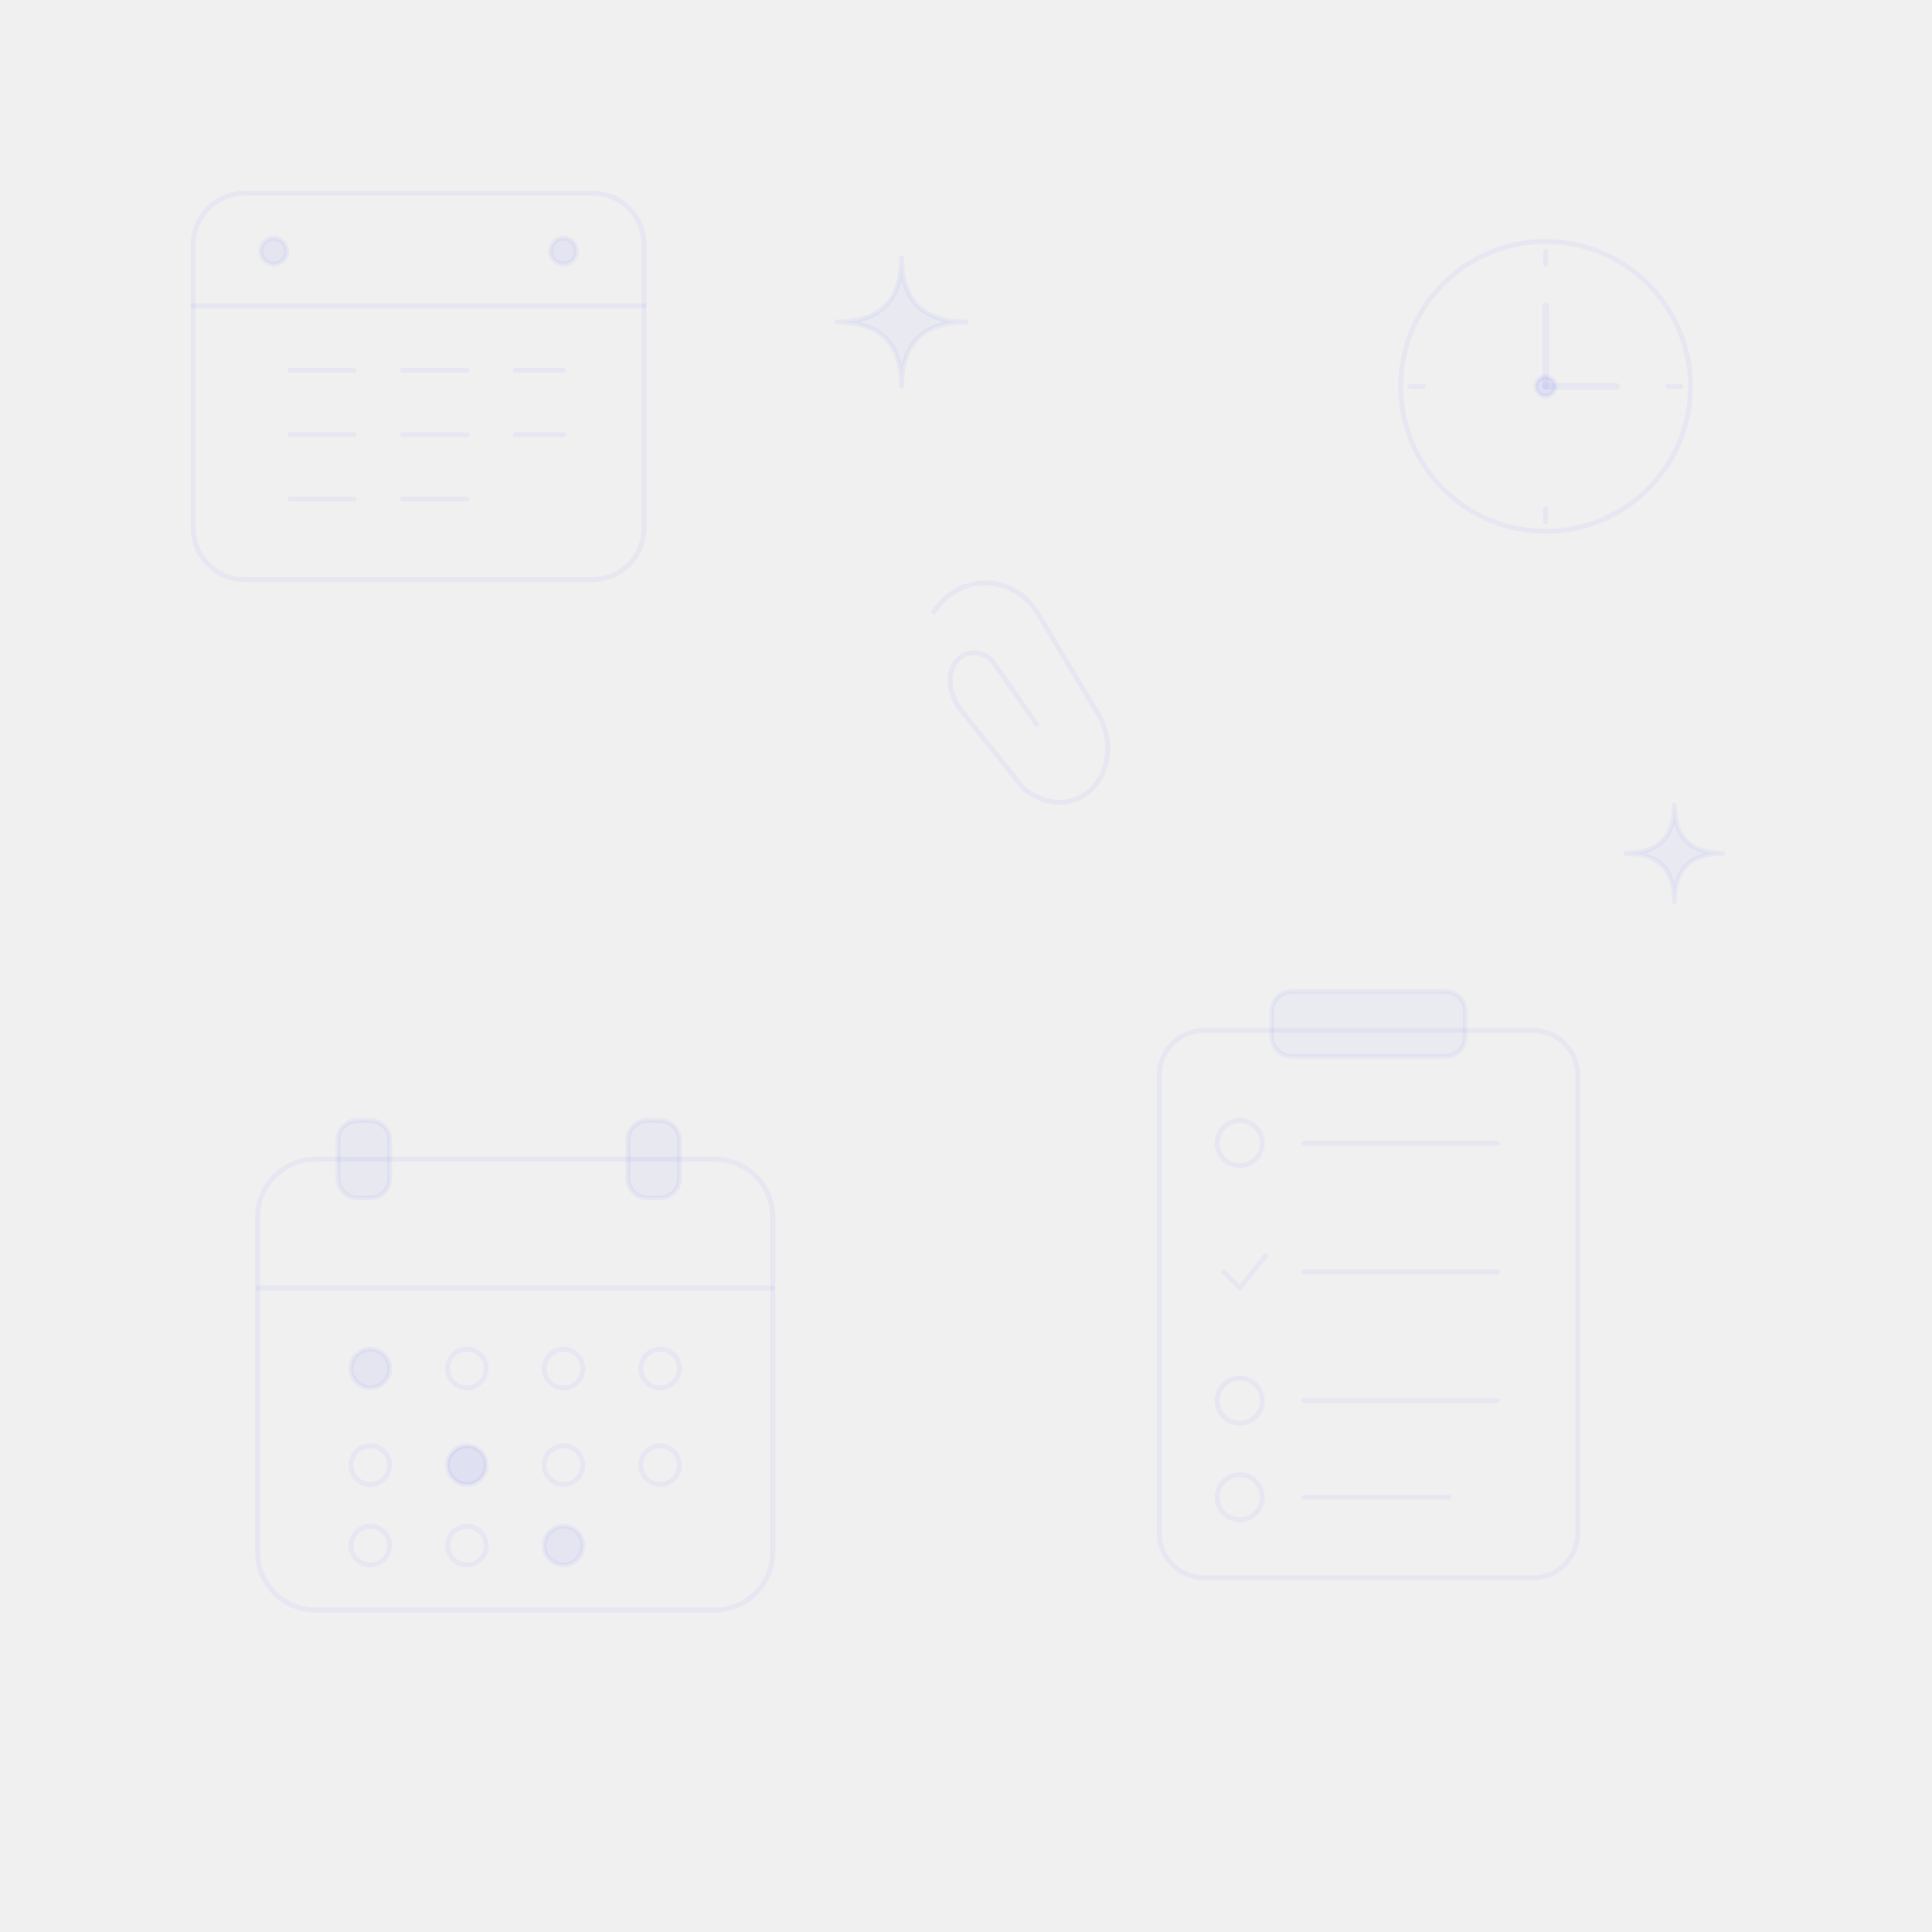
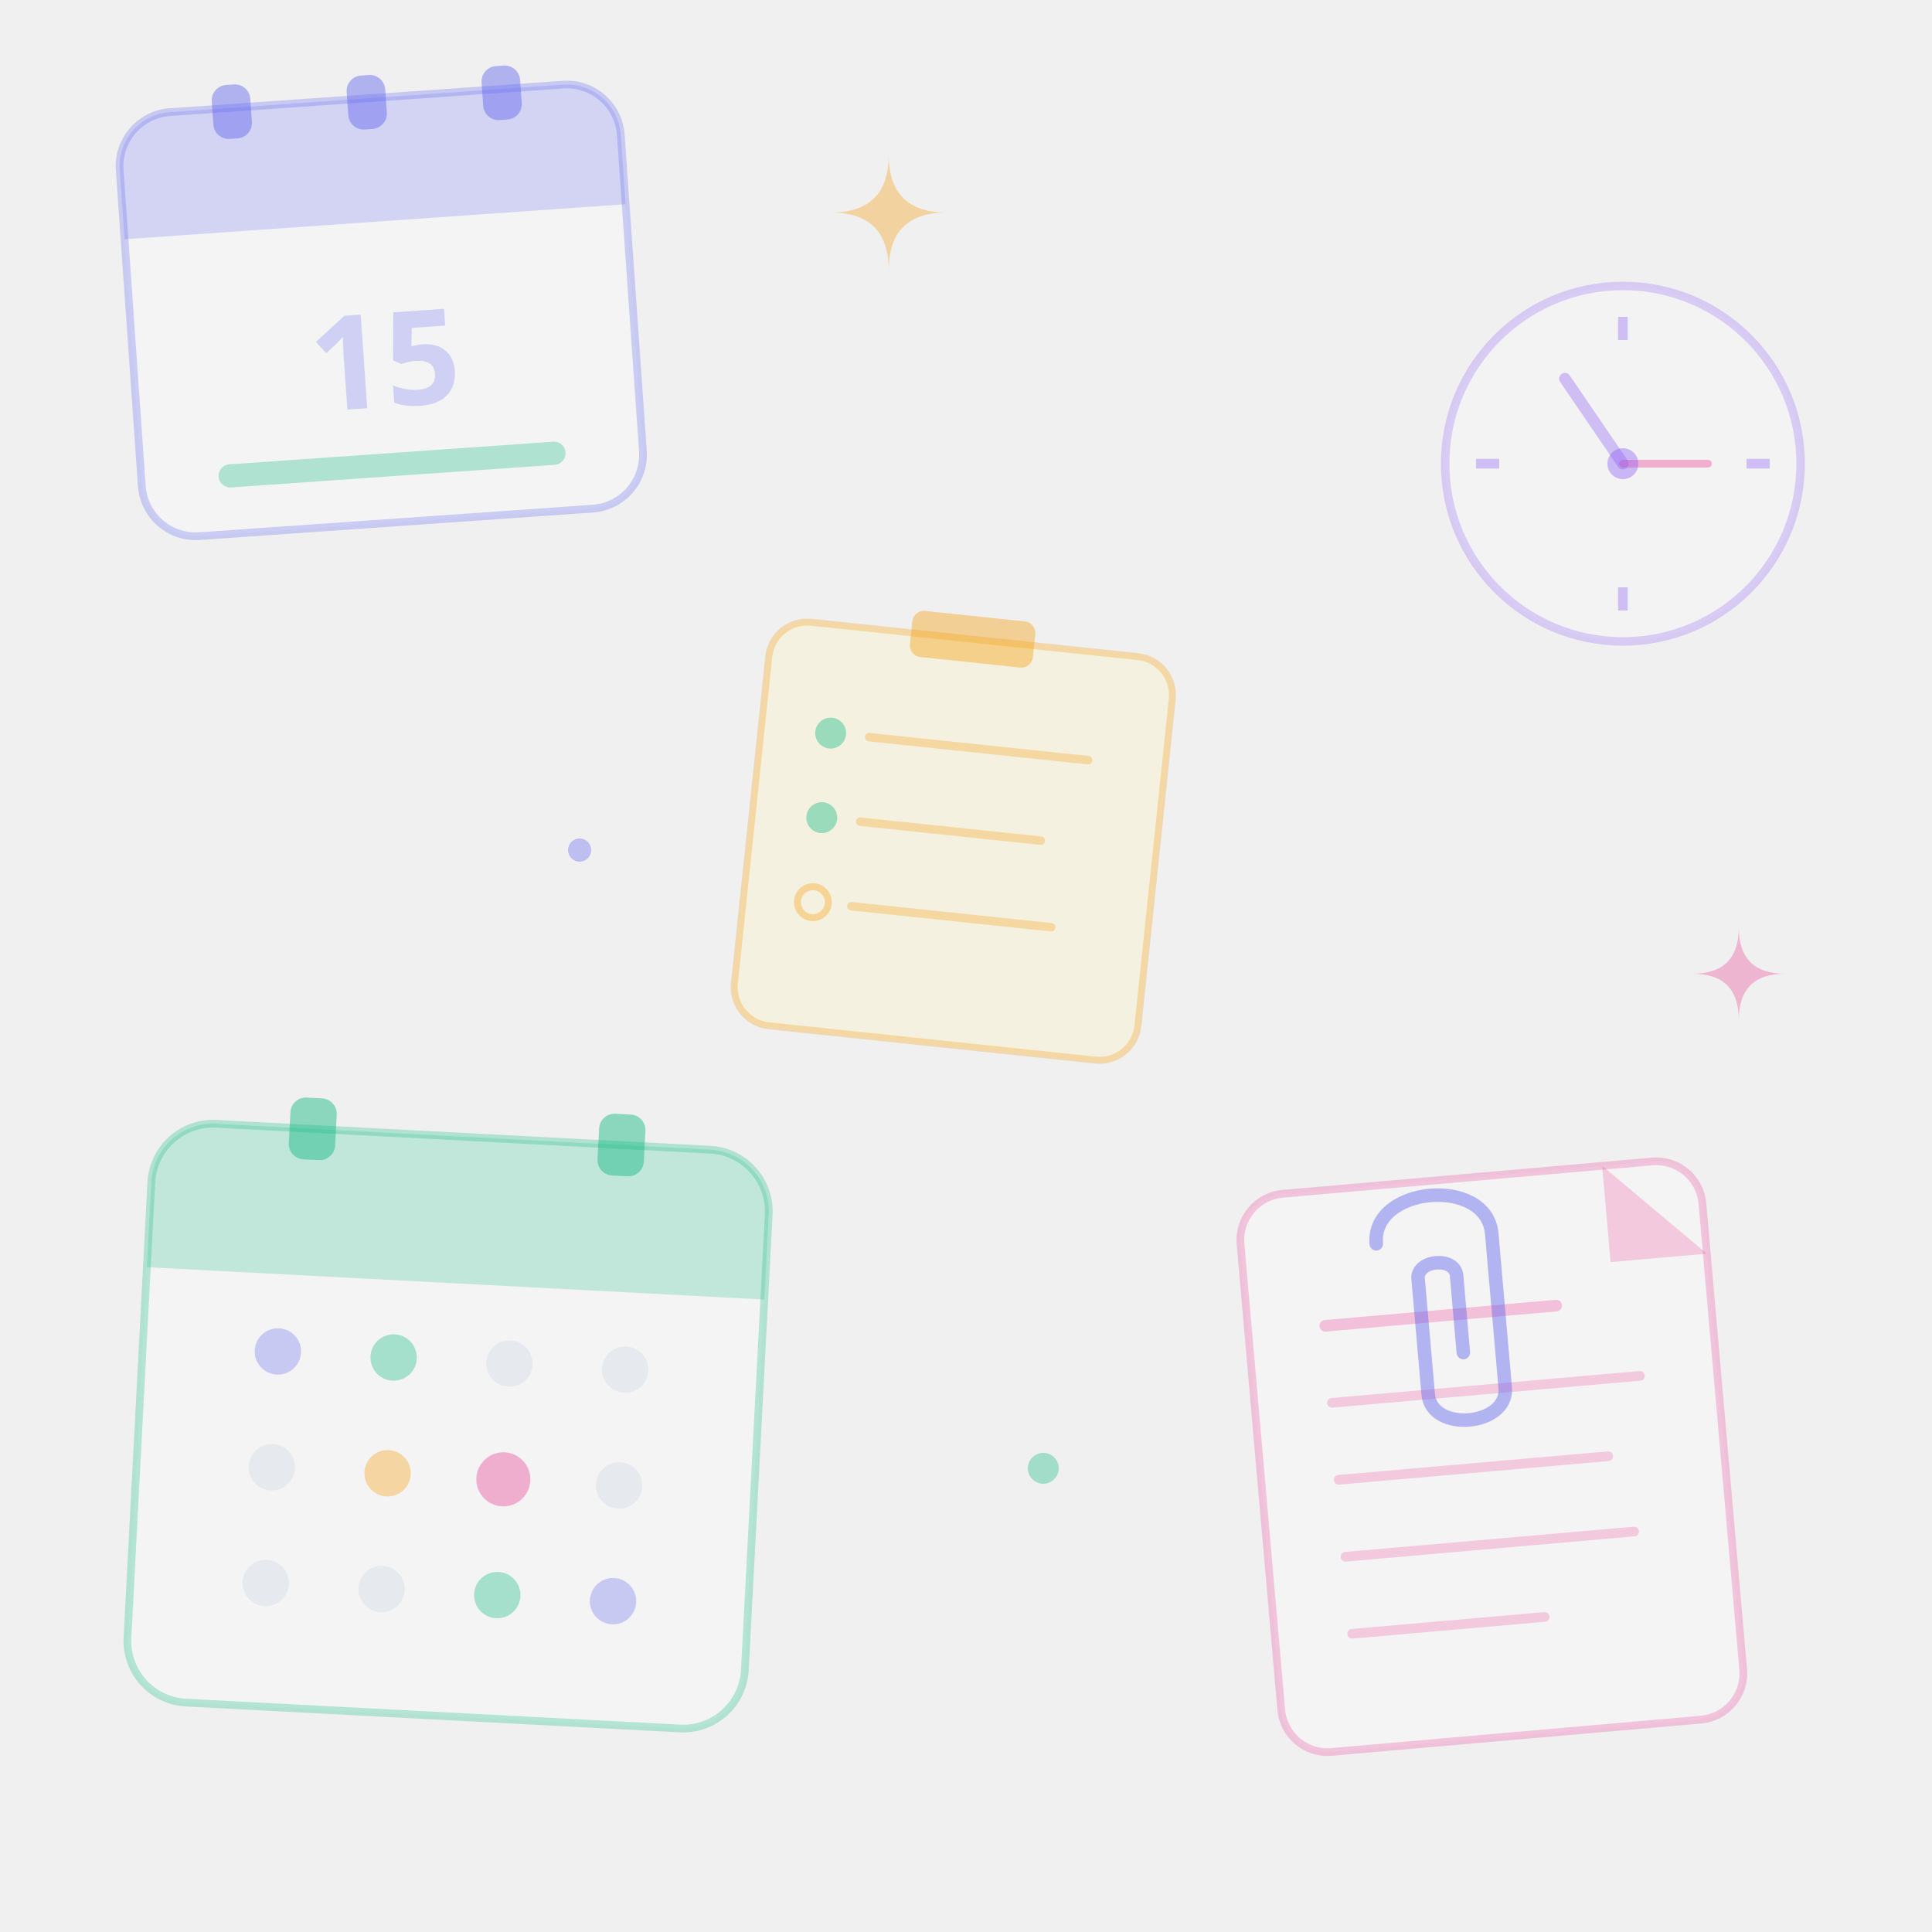
- <svg xmlns="http://www.w3.org/2000/svg" width="600" height="600" viewBox="0 0 600 600" fill="none">
-   <g stroke="#6366f1" stroke-width="1.5" stroke-opacity="0.07" stroke-linecap="round" stroke-linejoin="round">
-     <rect x="60" y="60" width="140" height="120" rx="16" fill="none" />
-     <line x1="60" y1="95" x2="200" y2="95" />
-     <circle cx="85" cy="78" r="4" fill="#6366f1" fill-opacity="0.08" />
-     <circle cx="175" cy="78" r="4" fill="#6366f1" fill-opacity="0.08" />
-     <line x1="90" y1="115" x2="110" y2="115" />
-     <line x1="125" y1="115" x2="145" y2="115" />
-     <line x1="160" y1="115" x2="175" y2="115" />
-     <line x1="90" y1="135" x2="110" y2="135" />
-     <line x1="125" y1="135" x2="145" y2="135" />
-     <line x1="160" y1="135" x2="175" y2="135" />
-     <line x1="90" y1="155" x2="110" y2="155" />
-     <line x1="125" y1="155" x2="145" y2="155" />
-     <circle cx="480" cy="120" r="45" fill="none" />
-     <line x1="480" y1="120" x2="480" y2="95" stroke-width="2" />
-     <line x1="480" y1="120" x2="502" y2="120" stroke-width="2" />
-     <circle cx="480" cy="120" r="3" fill="#6366f1" fill-opacity="0.12" />
-     <line x1="480" y1="78" x2="480" y2="82" />
-     <line x1="480" y1="158" x2="480" y2="162" />
-     <line x1="438" y1="120" x2="442" y2="120" />
-     <line x1="518" y1="120" x2="522" y2="120" />
-     <rect x="360" y="320" width="130" height="170" rx="14" fill="none" />
-     <rect x="395" y="308" width="60" height="20" rx="6" fill="#6366f1" fill-opacity="0.04" />
-     <circle cx="385" cy="355" r="7" fill="none" />
-     <line x1="405" y1="355" x2="465" y2="355" />
-     <path d="M 380 395 L 385 400 L 393 390" />
-     <line x1="405" y1="395" x2="465" y2="395" />
-     <circle cx="385" cy="435" r="7" fill="none" />
-     <line x1="405" y1="435" x2="465" y2="435" />
-     <circle cx="385" cy="465" r="7" fill="none" />
-     <line x1="405" y1="465" x2="450" y2="465" />
-     <rect x="80" y="360" width="160" height="140" rx="18" fill="none" />
-     <line x1="80" y1="400" x2="240" y2="400" />
-     <rect x="105" y="348" width="16" height="24" rx="6" fill="#6366f1" fill-opacity="0.06" />
-     <rect x="195" y="348" width="16" height="24" rx="6" fill="#6366f1" fill-opacity="0.06" />
-     <circle cx="115" cy="425" r="6" fill="#6366f1" fill-opacity="0.08" />
-     <circle cx="145" cy="425" r="6" fill="none" />
-     <circle cx="175" cy="425" r="6" fill="none" />
-     <circle cx="205" cy="425" r="6" fill="none" />
-     <circle cx="115" cy="455" r="6" fill="none" />
-     <circle cx="145" cy="455" r="6" fill="#6366f1" fill-opacity="0.12" />
-     <circle cx="175" cy="455" r="6" fill="none" />
-     <circle cx="205" cy="455" r="6" fill="none" />
-     <circle cx="115" cy="480" r="6" fill="none" />
-     <circle cx="145" cy="480" r="6" fill="none" />
-     <circle cx="175" cy="480" r="6" fill="#6366f1" fill-opacity="0.08" />
-     <path d="M 290 190 C 298 178 314 178 322 190 L 340 220 C 352 238 335 258 318 245 L 298 220 C 290 208 300 198 308 205 L 322 225" />
-     <path d="M 280 80 Q 280 100 260 100 Q 280 100 280 120 Q 280 100 300 100 Q 280 100 280 80 Z" fill="#6366f1" fill-opacity="0.05" />
-     <path d="M 520 250 Q 520 265 505 265 Q 520 265 520 280 Q 520 265 535 265 Q 520 265 520 250 Z" fill="#6366f1" fill-opacity="0.05" />
+ <svg xmlns="http://www.w3.org/2000/svg" width="500" height="500" viewBox="0 0 500 500" fill="none">
+   <g transform="translate(30, 30) rotate(-4)">
+     <rect width="130" height="110" rx="14" fill="#ffffff" fill-opacity="0.25" stroke="#6366f1" stroke-width="2" stroke-opacity="0.28" />
+     <path d="M 0 14 C 0 6.268 6.268 0 14 0 L 116 0 C 123.732 0 130 6.268 130 14 L 130 32 L 0 32 Z" fill="#6366f1" fill-opacity="0.22" />
+     <rect x="25" y="-6" width="10" height="14" rx="4" fill="#6366f1" fill-opacity="0.45" />
+     <rect x="60" y="-6" width="10" height="14" rx="4" fill="#6366f1" fill-opacity="0.45" />
+     <rect x="95" y="-6" width="10" height="14" rx="4" fill="#6366f1" fill-opacity="0.45" />
+     <text x="65" y="80" font-family="system-ui, sans-serif" font-size="34" font-weight="900" fill="#6366f1" fill-opacity="0.25" text-anchor="middle">15</text>
+     <rect x="20" y="92" width="90" height="6" rx="3" fill="#10b981" fill-opacity="0.3" />
  </g>
+   <g transform="translate(370, 70)">
+     <circle cx="50" cy="50" r="46" fill="#ffffff" fill-opacity="0.2" stroke="#8b5cf6" stroke-width="2.2" stroke-opacity="0.26" />
+     <line x1="50" y1="12" x2="50" y2="18" stroke="#8b5cf6" stroke-width="2.5" stroke-opacity="0.35" />
+     <line x1="50" y1="82" x2="50" y2="88" stroke="#8b5cf6" stroke-width="2.5" stroke-opacity="0.35" />
+     <line x1="12" y1="50" x2="18" y2="50" stroke="#8b5cf6" stroke-width="2.5" stroke-opacity="0.35" />
+     <line x1="82" y1="50" x2="88" y2="50" stroke="#8b5cf6" stroke-width="2.5" stroke-opacity="0.35" />
+     <line x1="50" y1="50" x2="35" y2="28" stroke="#8b5cf6" stroke-width="3" stroke-linecap="round" stroke-opacity="0.35" />
+     <line x1="50" y1="50" x2="72" y2="50" stroke="#ec4899" stroke-width="2" stroke-linecap="round" stroke-opacity="0.4" />
+     <circle cx="50" cy="50" r="4" fill="#8b5cf6" fill-opacity="0.4" />
+   </g>
+   <g transform="translate(200, 160) rotate(6)">
+     <rect width="105" height="105" rx="10" fill="#fef3c7" fill-opacity="0.35" stroke="#f59e0b" stroke-width="1.8" stroke-opacity="0.3" />
+     <rect x="36" y="-6" width="32" height="12" rx="3" fill="#f59e0b" fill-opacity="0.4" />
+     <circle cx="18" cy="28" r="4" fill="#10b981" fill-opacity="0.4" />
+     <line x1="28" y1="28" x2="85" y2="28" stroke="#f59e0b" stroke-width="2.2" stroke-opacity="0.3" stroke-linecap="round" />
+     <circle cx="18" cy="50" r="4" fill="#10b981" fill-opacity="0.4" />
+     <line x1="28" y1="50" x2="75" y2="50" stroke="#f59e0b" stroke-width="2.2" stroke-opacity="0.3" stroke-linecap="round" />
+     <circle cx="18" cy="72" r="4" stroke="#f59e0b" stroke-width="1.8" stroke-opacity="0.35" fill="none" />
+     <line x1="28" y1="72" x2="80" y2="72" stroke="#f59e0b" stroke-width="2.2" stroke-opacity="0.3" stroke-linecap="round" />
+   </g>
+   <g transform="translate(40, 290) rotate(3)">
+     <rect width="160" height="150" rx="16" fill="#ffffff" fill-opacity="0.25" stroke="#10b981" stroke-width="2" stroke-opacity="0.28" />
+     <path d="M 0 16 C 0 7.163 7.163 0 16 0 L 144 0 C 152.837 0 160 7.163 160 16 L 160 38 L 0 38 Z" fill="#10b981" fill-opacity="0.22" />
+     <rect x="35" y="-8" width="12" height="16" rx="4" fill="#10b981" fill-opacity="0.45" />
+     <rect x="115" y="-8" width="12" height="16" rx="4" fill="#10b981" fill-opacity="0.45" />
+     <circle cx="35" cy="58" r="6" fill="#6366f1" fill-opacity="0.3" />
+     <circle cx="65" cy="58" r="6" fill="#10b981" fill-opacity="0.35" />
+     <circle cx="95" cy="58" r="6" fill="#cbd5e1" fill-opacity="0.35" />
+     <circle cx="125" cy="58" r="6" fill="#cbd5e1" fill-opacity="0.35" />
+     <circle cx="35" cy="88" r="6" fill="#cbd5e1" fill-opacity="0.35" />
+     <circle cx="65" cy="88" r="6" fill="#f59e0b" fill-opacity="0.35" />
+     <circle cx="95" cy="88" r="7" fill="#ec4899" fill-opacity="0.4" />
+     <circle cx="125" cy="88" r="6" fill="#cbd5e1" fill-opacity="0.35" />
+     <circle cx="35" cy="118" r="6" fill="#cbd5e1" fill-opacity="0.35" />
+     <circle cx="65" cy="118" r="6" fill="#cbd5e1" fill-opacity="0.35" />
+     <circle cx="95" cy="118" r="6" fill="#10b981" fill-opacity="0.35" />
+     <circle cx="125" cy="118" r="6" fill="#6366f1" fill-opacity="0.3" />
+   </g>
+   <g transform="translate(320, 310) rotate(-5)">
+     <rect width="120" height="145" rx="12" fill="#ffffff" fill-opacity="0.25" stroke="#ec4899" stroke-width="2" stroke-opacity="0.28" />
+     <path d="M 95 0 L 120 25 L 95 25 Z" fill="#ec4899" fill-opacity="0.25" />
+     <line x1="20" y1="35" x2="80" y2="35" stroke="#ec4899" stroke-width="3" stroke-linecap="round" stroke-opacity="0.3" />
+     <line x1="20" y1="55" x2="100" y2="55" stroke="#ec4899" stroke-width="2.5" stroke-linecap="round" stroke-opacity="0.25" />
+     <line x1="20" y1="75" x2="90" y2="75" stroke="#ec4899" stroke-width="2.5" stroke-linecap="round" stroke-opacity="0.25" />
+     <line x1="20" y1="95" x2="95" y2="95" stroke="#ec4899" stroke-width="2.5" stroke-linecap="round" stroke-opacity="0.25" />
+     <line x1="20" y1="115" x2="70" y2="115" stroke="#ec4899" stroke-width="2.5" stroke-linecap="round" stroke-opacity="0.25" />
+     <path d="M 35 15 C 35 0 65 0 65 15 L 65 55 C 65 65 45 65 45 55 L 45 25 C 45 20 55 20 55 25 L 55 45" stroke="#6366f1" stroke-width="3.5" stroke-linecap="round" stroke-opacity="0.45" fill="none" />
+   </g>
+   <path d="M 230 40 Q 230 55 215 55 Q 230 55 230 70 Q 230 55 245 55 Q 230 55 230 40 Z" fill="#f59e0b" fill-opacity="0.35" />
+   <path d="M 450 240 Q 450 252 438 252 Q 450 252 450 264 Q 450 252 462 252 Q 450 252 450 240 Z" fill="#ec4899" fill-opacity="0.35" />
+   <circle cx="270" cy="380" r="4" fill="#10b981" fill-opacity="0.35" />
+   <circle cx="150" cy="220" r="3" fill="#6366f1" fill-opacity="0.35" />
</svg>
